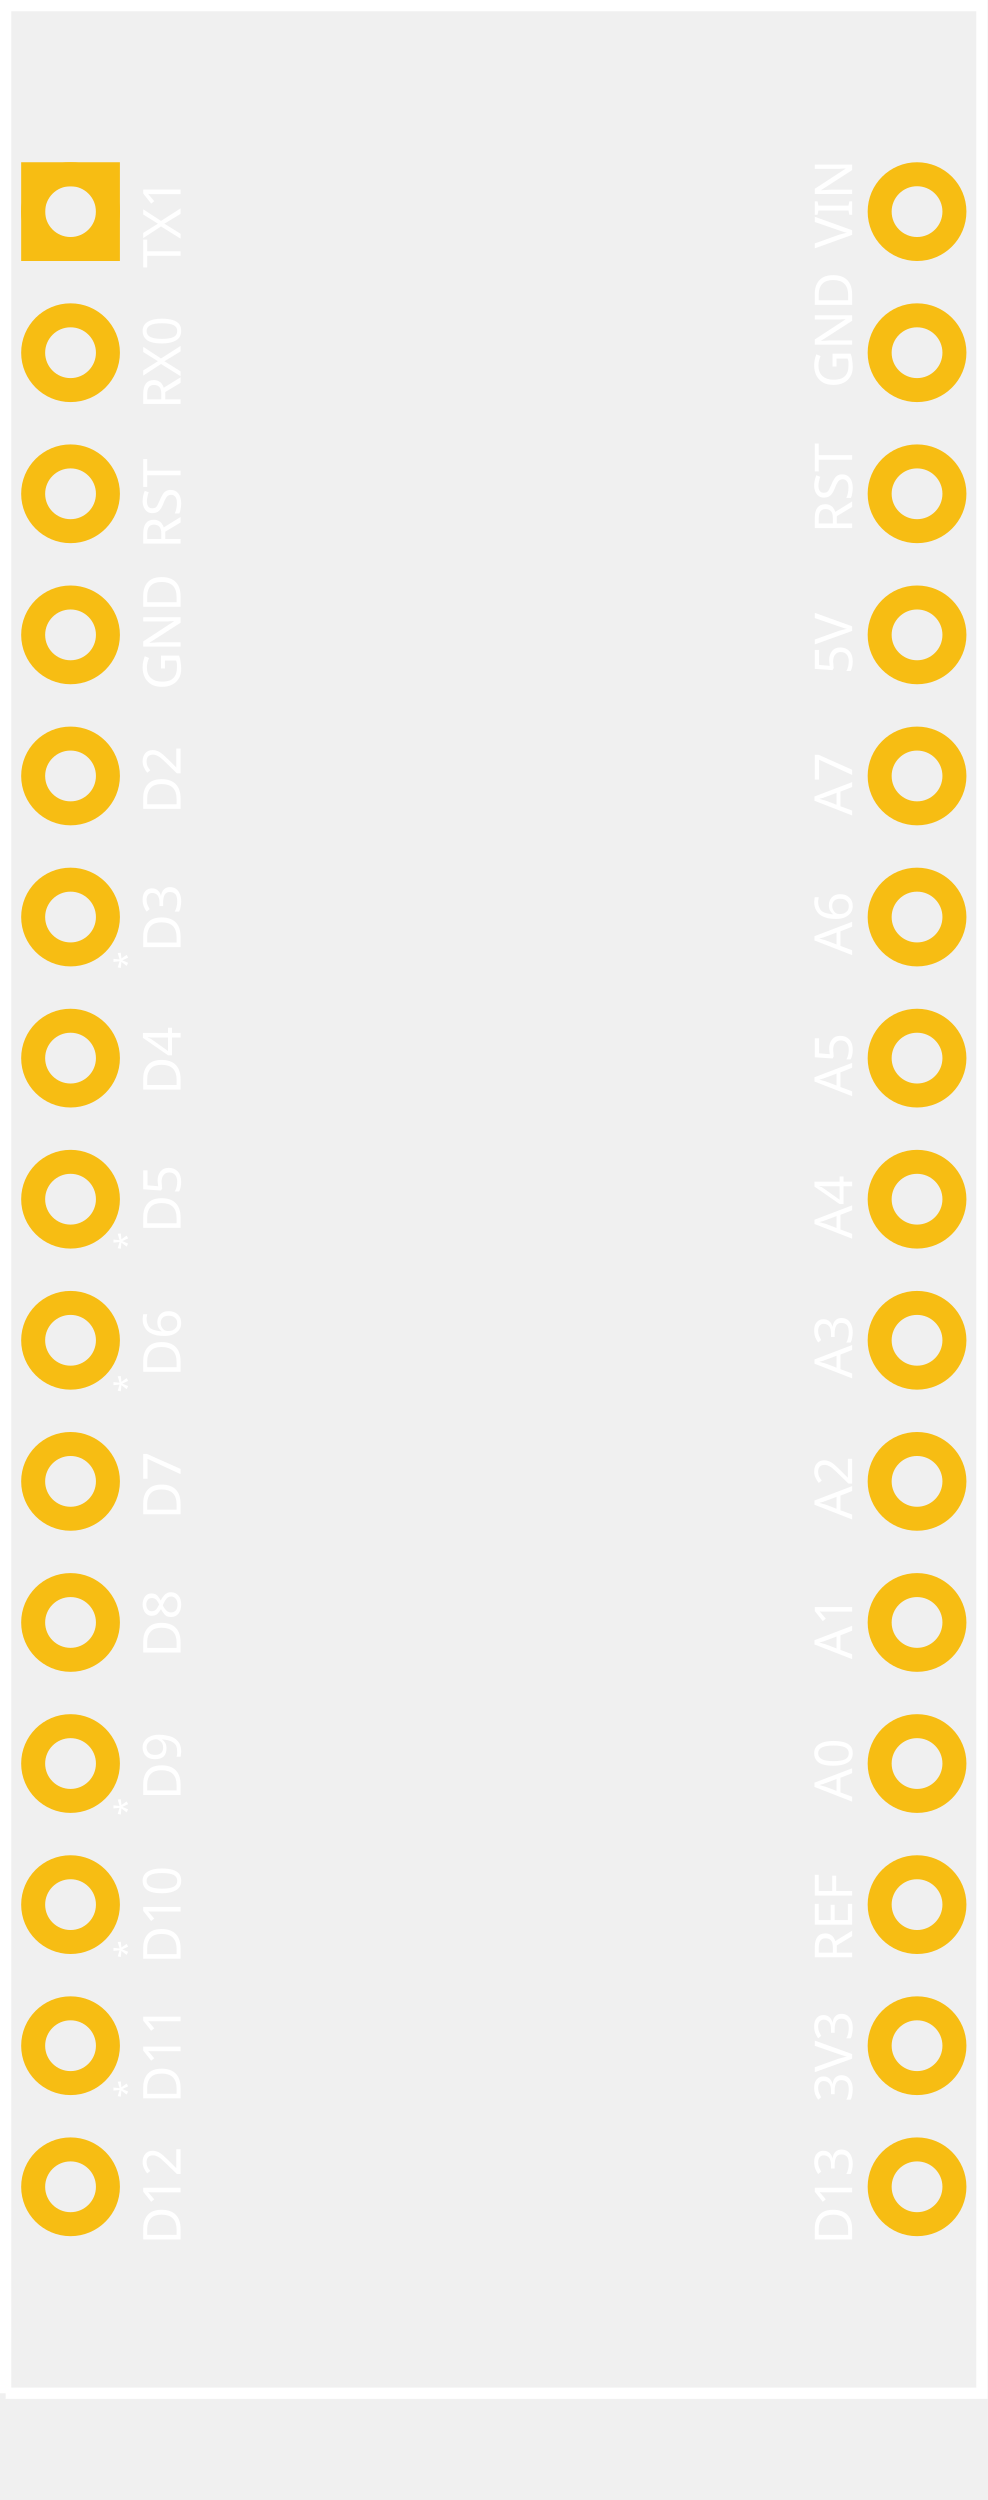
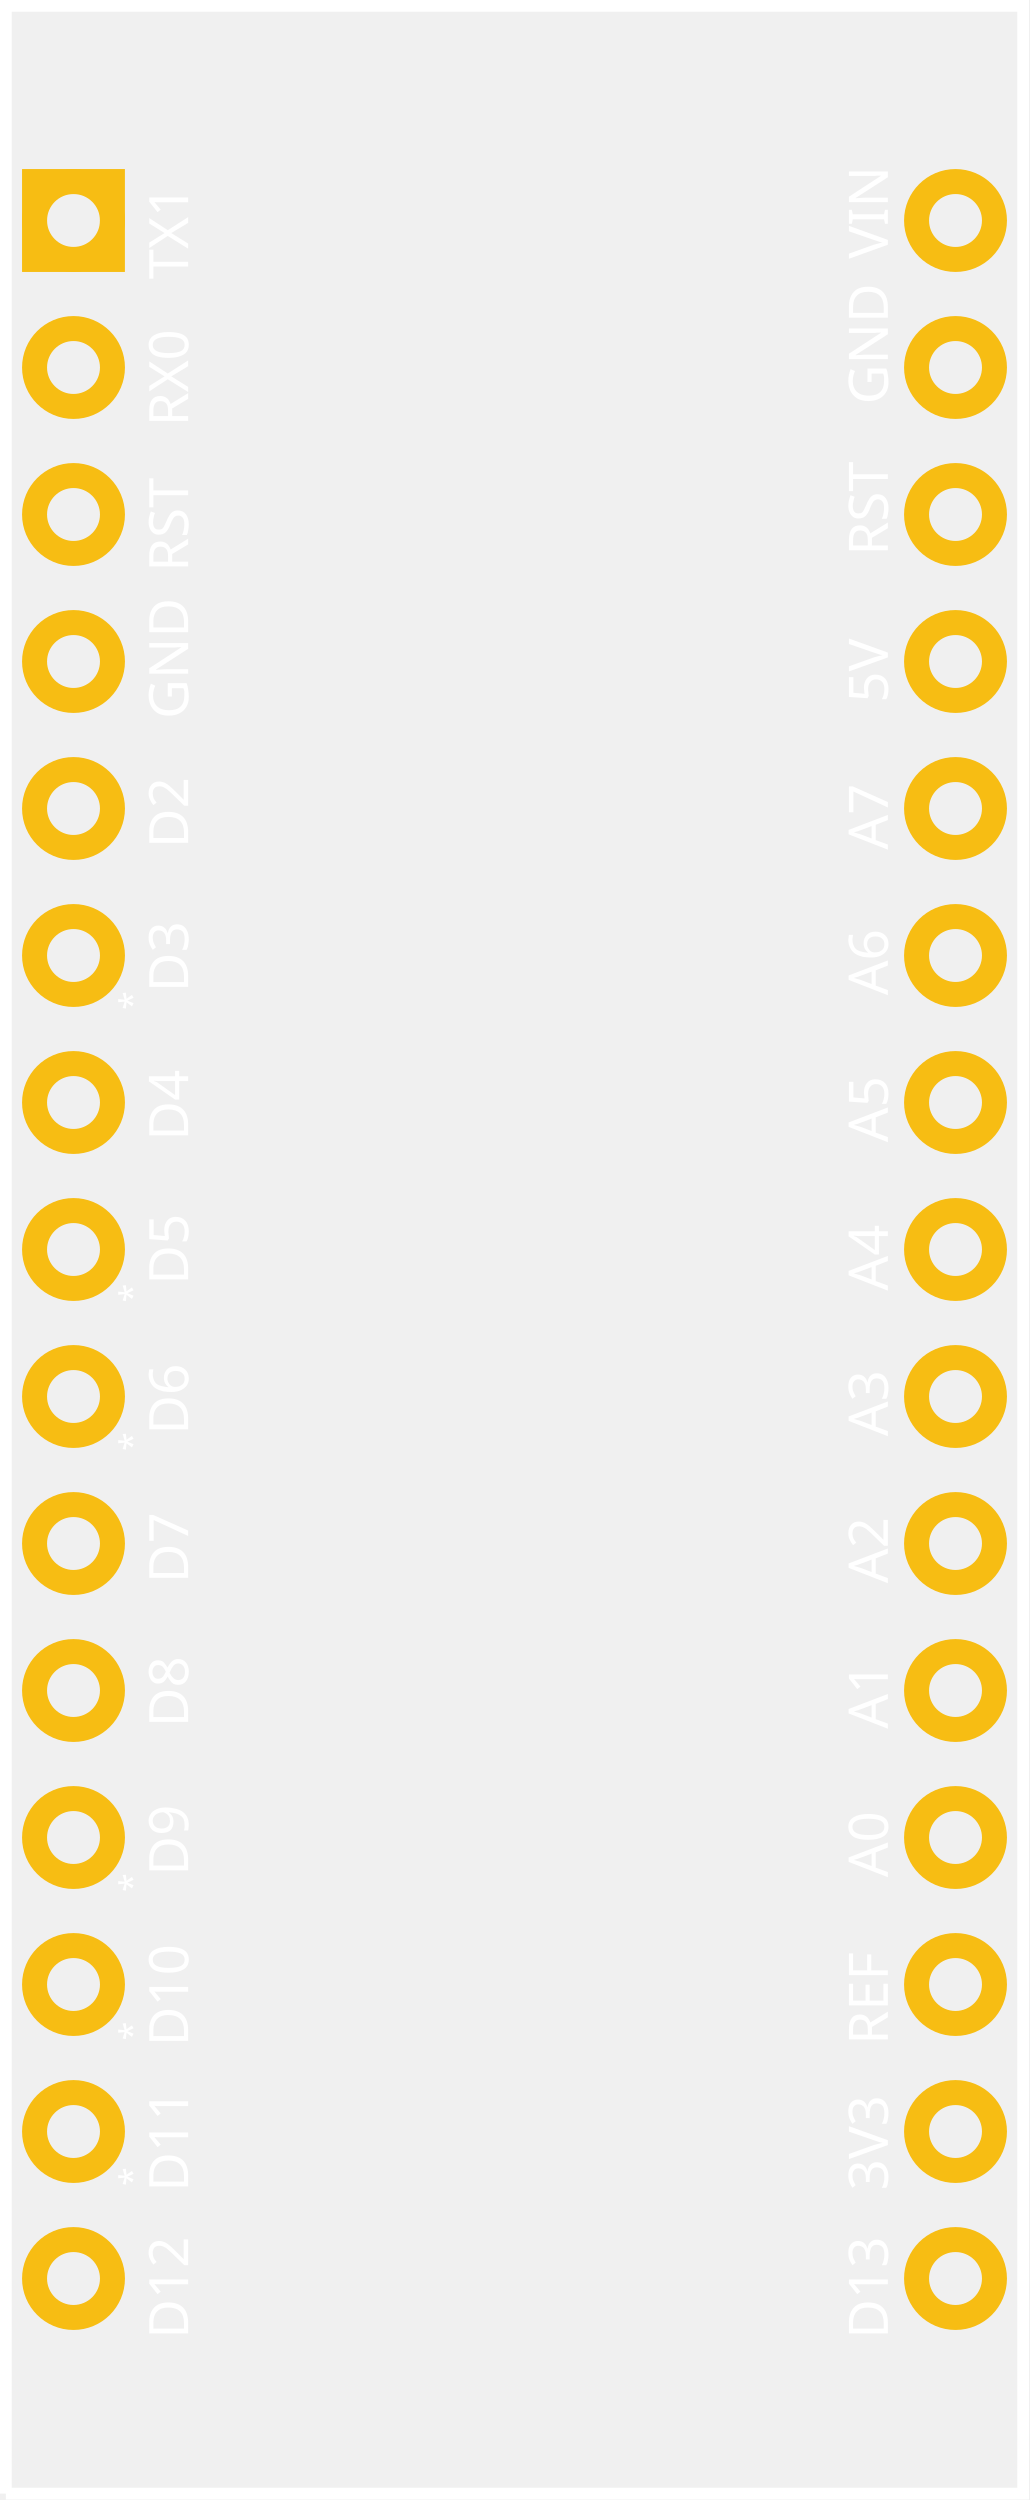
- <svg xmlns="http://www.w3.org/2000/svg" version="1.1" id="Ebene_1" x="0px" y="0px" width="50.4px" height="127.584px" viewBox="0 0 50.4 127.584" enable-background="new 0 0 50.4 127.584" xml:space="preserve">
+ <svg xmlns="http://www.w3.org/2000/svg" version="1.1" id="Ebene_1" x="0px" y="0px" width="50.4px" height="122.448px" viewBox="0 0 50.4 122.448" enable-background="new 0 0 50.4 122.448" xml:space="preserve">
  <g id="silkscreen">
    <path fill="none" stroke="#FFFFFF" stroke-width="0.576" d="M0.288,122.136h49.824V0.288H0.288V122.136" />
    <g>
      <g>
			</g>
    </g>
    <g>
      <g>
			</g>
-     </g>
-     <g>
-       <g>
-         <line fill="none" stroke="#FFFFFF" stroke-width="0.36" stroke-linecap="round" x1="29.736" y1="122.185" x2="20.736" y2="122.185" />
-       </g>
    </g>
    <g>
      <g>
			</g>
    </g>
    <g>
      <g>
			</g>
    </g>
  </g>
  <g id="copper1">
    <g id="copper0">
      <circle id="connector16pad" fill="none" stroke="#F7BD13" stroke-width="1.224" cx="3.6" cy="10.8" r="1.908" />
-       <rect x="1.692" y="8.892" fill="none" stroke="#F7BD13" stroke-width="1.224" width="3.815" height="3.816" />
+       <rect x="1.692" y="8.892" fill="none" stroke="#F7BD13" stroke-width="1.224" width="3.814" height="3.816" />
      <circle id="connector17pad" fill="none" stroke="#F7BD13" stroke-width="1.224" cx="3.6" cy="18" r="1.908" />
      <circle id="connector18pad" fill="none" stroke="#F7BD13" stroke-width="1.224" cx="3.6" cy="25.2" r="1.908" />
      <circle id="connector19pad" fill="none" stroke="#F7BD13" stroke-width="1.224" cx="3.6" cy="32.4" r="1.908" />
      <circle id="connector20pad" fill="none" stroke="#F7BD13" stroke-width="1.224" cx="3.6" cy="39.6" r="1.908" />
      <circle id="connector21pad" fill="none" stroke="#F7BD13" stroke-width="1.224" cx="3.6" cy="46.8" r="1.908" />
      <circle id="connector22pad" fill="none" stroke="#F7BD13" stroke-width="1.224" cx="3.6" cy="54" r="1.908" />
      <circle id="connector23pad" fill="none" stroke="#F7BD13" stroke-width="1.224" cx="3.6" cy="61.2" r="1.908" />
      <circle id="connector24pad" fill="none" stroke="#F7BD13" stroke-width="1.224" cx="3.6" cy="68.4" r="1.908" />
      <circle id="connector25pad" fill="none" stroke="#F7BD13" stroke-width="1.224" cx="3.6" cy="75.6" r="1.908" />
      <circle id="connector26pad" fill="none" stroke="#F7BD13" stroke-width="1.224" cx="3.6" cy="82.8" r="1.908" />
      <circle id="connector27pad" fill="none" stroke="#F7BD13" stroke-width="1.224" cx="3.6" cy="90" r="1.908" />
      <circle id="connector28pad" fill="none" stroke="#F7BD13" stroke-width="1.224" cx="3.6" cy="97.2" r="1.908" />
      <circle id="connector29pad" fill="none" stroke="#F7BD13" stroke-width="1.224" cx="3.6" cy="104.4" r="1.908" />
      <circle id="connector30pad" fill="none" stroke="#F7BD13" stroke-width="1.224" cx="3.6" cy="111.6" r="1.908" />
      <circle id="connector31pad" fill="none" stroke="#F7BD13" stroke-width="1.224" cx="46.8" cy="10.8" r="1.908" />
      <circle id="connector32pad" fill="none" stroke="#F7BD13" stroke-width="1.224" cx="46.8" cy="18" r="1.908" />
      <circle id="connector33pad" fill="none" stroke="#F7BD13" stroke-width="1.224" cx="46.8" cy="25.2" r="1.908" />
      <circle id="connector34pad" fill="none" stroke="#F7BD13" stroke-width="1.224" cx="46.8" cy="32.4" r="1.908" />
      <circle id="connector35pad" fill="none" stroke="#F7BD13" stroke-width="1.224" cx="46.8" cy="39.6" r="1.908" />
      <circle id="connector36pad" fill="none" stroke="#F7BD13" stroke-width="1.224" cx="46.8" cy="46.8" r="1.908" />
      <circle id="connector37pad" fill="none" stroke="#F7BD13" stroke-width="1.224" cx="46.8" cy="54" r="1.908" />
      <circle id="connector38pad" fill="none" stroke="#F7BD13" stroke-width="1.224" cx="46.8" cy="61.2" r="1.908" />
      <circle id="connector39pad" fill="none" stroke="#F7BD13" stroke-width="1.224" cx="46.8" cy="68.4" r="1.908" />
      <circle id="connector40pad" fill="none" stroke="#F7BD13" stroke-width="1.224" cx="46.8" cy="75.6" r="1.908" />
      <circle id="connector41pad" fill="none" stroke="#F7BD13" stroke-width="1.224" cx="46.8" cy="82.8" r="1.908" />
      <circle id="connector42pad" fill="none" stroke="#F7BD13" stroke-width="1.224" cx="46.8" cy="90" r="1.908" />
      <circle id="connector43pad" fill="none" stroke="#F7BD13" stroke-width="1.224" cx="46.8" cy="97.2" r="1.908" />
      <circle id="connector44pad" fill="none" stroke="#F7BD13" stroke-width="1.224" cx="46.8" cy="104.4" r="1.908" />
      <circle id="connector45pad" fill="none" stroke="#F7BD13" stroke-width="1.224" cx="46.8" cy="111.6" r="1.908" />
    </g>
  </g>
  <g>
    <g>
      <g transform="matrix(1, 0, 0, 1, 9.216, 13.68)">
        <g transform="rotate(270)">
          <text transform="matrix(1 0 0 1 -6.713867e-004 -4.272461e-004)" fill="#FFFFFF" font-family="'OCRA'" font-size="2.673">TX1</text>
        </g>
      </g>
    </g>
    <g>
      <g transform="matrix(1, 0, 0, 1, 9.216, 20.88)">
        <g transform="rotate(270)">
          <text transform="matrix(1 0 0 1 1.220703e-004 -4.272461e-004)" fill="#FFFFFF" font-family="'OCRA'" font-size="2.673">RX0</text>
        </g>
      </g>
    </g>
    <g>
      <g transform="matrix(1, 0, 0, 1, 9.216, 28.008)">
        <g transform="rotate(270)">
          <text transform="matrix(1 0 0 1 -7.934570e-004 -4.272461e-004)" fill="#FFFFFF" font-family="'OCRA'" font-size="2.673">RST</text>
        </g>
      </g>
    </g>
    <g>
      <g transform="matrix(1, 0, 0, 1, 9.216, 35.208)">
        <g transform="rotate(270)">
          <text transform="matrix(1 0 0 1 0 -4.272461e-004)" fill="#FFFFFF" font-family="'OCRA'" font-size="2.673">GND</text>
        </g>
      </g>
    </g>
    <g>
      <g transform="matrix(1, 0, 0, 1, 9.216, 41.544)">
        <g transform="rotate(270)">
          <text transform="matrix(1 0 0 1 6.103516e-005 -4.272461e-004)" fill="#FFFFFF" font-family="'OCRA'" font-size="2.673">D2</text>
        </g>
      </g>
    </g>
    <g>
      <g transform="matrix(1, 0, 0, 1, 9.216, 48.6)">
        <g transform="rotate(270)">
          <text transform="matrix(1 0 0 1 -5.798340e-004 -4.272461e-004)" fill="#FFFFFF" font-family="'OCRA'" font-size="2.673">D3</text>
        </g>
      </g>
    </g>
    <g>
      <g transform="matrix(1, 0, 0, 1, 9.216, 55.872)">
        <g transform="rotate(270)">
          <text transform="matrix(1 0 0 1 -6.103516e-005 -4.272461e-004)" fill="#FFFFFF" font-family="'OCRA'" font-size="2.673">D4</text>
        </g>
      </g>
    </g>
    <g>
      <g transform="matrix(1, 0, 0, 1, 9.216, 62.928)">
        <g transform="rotate(270)">
          <text transform="matrix(1 0 0 1 -7.019043e-004 -4.272461e-004)" fill="#FFFFFF" font-family="'OCRA'" font-size="2.673">D5</text>
        </g>
      </g>
    </g>
    <g>
      <g transform="matrix(1, 0, 0, 1, 9.216, 70.272)">
        <g transform="rotate(270)">
          <text transform="matrix(1 0 0 1 -4.577637e-004 -4.272461e-004)" fill="#FFFFFF" font-family="'OCRA'" font-size="2.673">D6</text>
        </g>
      </g>
    </g>
    <g>
      <g transform="matrix(1, 0, 0, 1, 9.216, 77.544)">
        <g transform="rotate(270)">
          <text transform="matrix(1 0 0 1 6.103516e-005 -4.272461e-004)" fill="#FFFFFF" font-family="'OCRA'" font-size="2.673">D7</text>
        </g>
      </g>
    </g>
    <g>
      <g transform="matrix(1, 0, 0, 1, 9.216, 84.6)">
        <g transform="rotate(270)">
          <text transform="matrix(1 0 0 1 -5.798340e-004 -4.272461e-004)" fill="#FFFFFF" font-family="'OCRA'" font-size="2.673">D8</text>
        </g>
      </g>
    </g>
    <g>
      <g transform="matrix(1, 0, 0, 1, 9.216, 91.872)">
        <g transform="rotate(270)">
          <text transform="matrix(1 0 0 1 -6.103516e-005 -4.272461e-004)" fill="#FFFFFF" font-family="'OCRA'" font-size="2.673">D9</text>
        </g>
      </g>
    </g>
    <g>
      <g transform="matrix(1, 0, 0, 1, 9.216, 100.224)">
        <g transform="rotate(270)">
          <text transform="matrix(1 0 0 1 -0.0016 -4.272461e-004)" fill="#FFFFFF" font-family="'OCRA'" font-size="2.673">D10</text>
        </g>
      </g>
    </g>
    <g>
      <g transform="matrix(1, 0, 0, 1, 9.216, 107.352)">
        <g transform="rotate(270)">
          <text transform="matrix(1 0 0 1 -5.493164e-004 -4.272461e-004)" fill="#FFFFFF" font-family="'OCRA'" font-size="2.673">D11</text>
        </g>
      </g>
    </g>
    <g>
      <g transform="matrix(1, 0, 0, 1, 9.216, 114.552)">
        <g transform="rotate(270)">
          <text transform="matrix(1 0 0 1 -0.0017 -4.272461e-004)" fill="#FFFFFF" font-family="'OCRA'" font-size="2.673">D12</text>
        </g>
      </g>
    </g>
    <g>
      <g transform="matrix(1, 0, 0, 1, 43.488, 114.552)">
        <g transform="rotate(270)">
-           <text transform="matrix(1 0 0 1 -0.0017 -9.155273e-004)" fill="#FFFFFF" font-family="'OCRA'" font-size="2.673">D13</text>
+           <text transform="matrix(1 0 0 1 -0.0017 -9.460449e-004)" fill="#FFFFFF" font-family="'OCRA'" font-size="2.673">D13</text>
        </g>
      </g>
    </g>
    <g>
      <g transform="matrix(1, 0, 0, 1, 43.488, 107.28)">
        <g transform="rotate(270)">
-           <text transform="matrix(1 0 0 1 -2.746582e-004 -9.155273e-004)" fill="#FFFFFF" font-family="'OCRA'" font-size="2.673">3V3</text>
+           <text transform="matrix(1 0 0 1 -2.746582e-004 -9.460449e-004)" fill="#FFFFFF" font-family="'OCRA'" font-size="2.673">3V3</text>
        </g>
      </g>
    </g>
    <g>
      <g transform="matrix(1, 0, 0, 1, 43.488, 100.152)">
        <g transform="rotate(270)">
-           <text transform="matrix(1 0 0 1 -0.0013 -9.155273e-004)" fill="#FFFFFF" font-family="'OCRA'" font-size="2.673">REF</text>
+           <text transform="matrix(1 0 0 1 -0.0013 -9.460449e-004)" fill="#FFFFFF" font-family="'OCRA'" font-size="2.673">REF</text>
        </g>
      </g>
    </g>
    <g>
      <g transform="matrix(1, 0, 0, 1, 43.488, 91.944)">
        <g transform="rotate(270)">
-           <text transform="matrix(1 0 0 1 -3.356934e-004 -9.155273e-004)" fill="#FFFFFF" font-family="'OCRA'" font-size="2.673">A0</text>
+           <text transform="matrix(1 0 0 1 -3.356934e-004 -9.460449e-004)" fill="#FFFFFF" font-family="'OCRA'" font-size="2.673">A0</text>
        </g>
      </g>
    </g>
    <g>
      <g transform="matrix(1, 0, 0, 1, 43.488, 84.672)">
        <g transform="rotate(270)">
-           <text transform="matrix(1 0 0 1 -8.544922e-004 -9.155273e-004)" fill="#FFFFFF" font-family="'OCRA'" font-size="2.673">A1</text>
+           <text transform="matrix(1 0 0 1 -8.544922e-004 -9.460449e-004)" fill="#FFFFFF" font-family="'OCRA'" font-size="2.673">A1</text>
        </g>
      </g>
    </g>
    <g>
      <g transform="matrix(1, 0, 0, 1, 43.488, 77.544)">
        <g transform="rotate(270)">
-           <text transform="matrix(1 0 0 1 6.103516e-005 -9.155273e-004)" fill="#FFFFFF" font-family="'OCRA'" font-size="2.673">A2</text>
+           <text transform="matrix(1 0 0 1 6.103516e-005 -9.460449e-004)" fill="#FFFFFF" font-family="'OCRA'" font-size="2.673">A2</text>
        </g>
      </g>
    </g>
    <g>
      <g transform="matrix(1, 0, 0, 1, 43.488, 70.344)">
        <g transform="rotate(270)">
-           <text transform="matrix(1 0 0 1 -7.324219e-004 -9.155273e-004)" fill="#FFFFFF" font-family="'OCRA'" font-size="2.673">A3</text>
+           <text transform="matrix(1 0 0 1 -7.324219e-004 -9.460449e-004)" fill="#FFFFFF" font-family="'OCRA'" font-size="2.673">A3</text>
        </g>
      </g>
    </g>
    <g>
      <g transform="matrix(1, 0, 0, 1, 43.488, 63.216)">
        <g transform="rotate(270)">
-           <text transform="matrix(1 0 0 1 1.831055e-004 -9.155273e-004)" fill="#FFFFFF" font-family="'OCRA'" font-size="2.673">A4</text>
+           <text transform="matrix(1 0 0 1 1.831055e-004 -9.460449e-004)" fill="#FFFFFF" font-family="'OCRA'" font-size="2.673">A4</text>
        </g>
      </g>
    </g>
    <g>
      <g transform="matrix(1, 0, 0, 1, 43.488, 55.944)">
        <g transform="rotate(270)">
-           <text transform="matrix(1 0 0 1 -3.356934e-004 -9.155273e-004)" fill="#FFFFFF" font-family="'OCRA'" font-size="2.673">A5</text>
+           <text transform="matrix(1 0 0 1 -3.356934e-004 -9.460449e-004)" fill="#FFFFFF" font-family="'OCRA'" font-size="2.673">A5</text>
        </g>
      </g>
    </g>
    <g>
      <g transform="matrix(1, 0, 0, 1, 43.488, 48.744)">
        <g transform="rotate(270)">
-           <text transform="matrix(1 0 0 1 -0.0011 -9.155273e-004)" fill="#FFFFFF" font-family="'OCRA'" font-size="2.673">A6</text>
+           <text transform="matrix(1 0 0 1 -0.0011 -9.460449e-004)" fill="#FFFFFF" font-family="'OCRA'" font-size="2.673">A6</text>
        </g>
      </g>
    </g>
    <g>
      <g transform="matrix(1, 0, 0, 1, 43.488, 41.616)">
        <g transform="rotate(270)">
-           <text transform="matrix(1 0 0 1 -2.136230e-004 -9.155273e-004)" fill="#FFFFFF" font-family="'OCRA'" font-size="2.673">A7</text>
+           <text transform="matrix(1 0 0 1 -2.136230e-004 -9.460449e-004)" fill="#FFFFFF" font-family="'OCRA'" font-size="2.673">A7</text>
        </g>
      </g>
    </g>
    <g>
      <g transform="matrix(1, 0, 0, 1, 43.488, 34.416)">
        <g transform="rotate(270)">
-           <text transform="matrix(1 0 0 1 -9.765625e-004 -9.155273e-004)" fill="#FFFFFF" font-family="'OCRA'" font-size="2.673">5V</text>
+           <text transform="matrix(1 0 0 1 -9.765625e-004 -9.460449e-004)" fill="#FFFFFF" font-family="'OCRA'" font-size="2.673">5V</text>
        </g>
      </g>
    </g>
    <g>
      <g transform="matrix(1, 0, 0, 1, 43.488, 27.216)">
        <g transform="rotate(270)">
-           <text transform="matrix(1 0 0 1 1.831055e-004 -9.155273e-004)" fill="#FFFFFF" font-family="'OCRA'" font-size="2.673">RST</text>
+           <text transform="matrix(1 0 0 1 1.831055e-004 -9.460449e-004)" fill="#FFFFFF" font-family="'OCRA'" font-size="2.673">RST</text>
        </g>
      </g>
    </g>
    <g>
      <g transform="matrix(1, 0, 0, 1, 43.488, 19.8)">
        <g transform="rotate(270)">
-           <text transform="matrix(1 0 0 1 1.831055e-004 -9.155273e-004)" fill="#FFFFFF" font-family="'OCRA'" font-size="2.673">GND</text>
+           <text transform="matrix(1 0 0 1 1.831055e-004 -9.460449e-004)" fill="#FFFFFF" font-family="'OCRA'" font-size="2.673">GND</text>
        </g>
      </g>
    </g>
    <g>
      <g transform="matrix(1, 0, 0, 1, 43.488, 12.672)">
        <g transform="rotate(270)">
-           <text transform="matrix(1 0 0 1 -8.544922e-004 -9.155273e-004)" fill="#FFFFFF" font-family="'OCRA'" font-size="2.673">VIN</text>
+           <text transform="matrix(1 0 0 1 -8.544922e-004 -9.460449e-004)" fill="#FFFFFF" font-family="'OCRA'" font-size="2.673">VIN</text>
        </g>
      </g>
    </g>
    <g>
      <g transform="matrix(1, 0, 0, 1, 7.056, 92.664)">
        <g transform="rotate(270)">
-           <text transform="matrix(1 0 0 1 -0.001 -5.493164e-004)" fill="#FFFFFF" font-family="'OCRA'" font-size="1.67">*</text>
+           <text transform="matrix(1 0 0 1 -0.001 -5.798340e-004)" fill="#FFFFFF" font-family="'OCRA'" font-size="1.67">*</text>
        </g>
      </g>
    </g>
    <g>
      <g transform="matrix(1, 0, 0, 1, 7.056, 99.936)">
        <g transform="rotate(270)">
-           <text transform="matrix(1 0 0 1 -5.187988e-004 -5.493164e-004)" fill="#FFFFFF" font-family="'OCRA'" font-size="1.67">*</text>
+           <text transform="matrix(1 0 0 1 -5.187988e-004 -5.798340e-004)" fill="#FFFFFF" font-family="'OCRA'" font-size="1.67">*</text>
        </g>
      </g>
    </g>
    <g>
      <g transform="matrix(1, 0, 0, 1, 7.056, 107.064)">
        <g transform="rotate(270)">
-           <text transform="matrix(1 0 0 1 -0.0014 -5.493164e-004)" fill="#FFFFFF" font-family="'OCRA'" font-size="1.67">*</text>
+           <text transform="matrix(1 0 0 1 -0.0014 -5.798340e-004)" fill="#FFFFFF" font-family="'OCRA'" font-size="1.67">*</text>
        </g>
      </g>
    </g>
    <g>
      <g transform="matrix(1, 0, 0, 1, 7.056, 71.064)">
        <g transform="rotate(270)">
-           <text transform="matrix(1 0 0 1 -0.0014 -5.493164e-004)" fill="#FFFFFF" font-family="'OCRA'" font-size="1.67">*</text>
+           <text transform="matrix(1 0 0 1 -0.0014 -5.798340e-004)" fill="#FFFFFF" font-family="'OCRA'" font-size="1.67">*</text>
        </g>
      </g>
    </g>
    <g>
      <g transform="matrix(1, 0, 0, 1, 7.056, 63.792)">
        <g transform="rotate(270)">
-           <text transform="matrix(1 0 0 1 0 -5.493164e-004)" fill="#FFFFFF" font-family="'OCRA'" font-size="1.67">*</text>
+           <text transform="matrix(1 0 0 1 0 -5.798340e-004)" fill="#FFFFFF" font-family="'OCRA'" font-size="1.67">*</text>
        </g>
      </g>
    </g>
    <g>
      <g transform="matrix(1, 0, 0, 1, 7.056, 49.464)">
        <g transform="rotate(270)">
-           <text transform="matrix(1 0 0 1 1.220703e-004 -5.493164e-004)" fill="#FFFFFF" font-family="'OCRA'" font-size="1.67">*</text>
+           <text transform="matrix(1 0 0 1 1.220703e-004 -5.798340e-004)" fill="#FFFFFF" font-family="'OCRA'" font-size="1.67">*</text>
        </g>
      </g>
    </g>
    <g>
      <g>
			</g>
    </g>
    <g>
      <g>
			</g>
    </g>
    <g>
      <g>
			</g>
    </g>
    <g>
      <g>
			</g>
    </g>
    <g>
      <g>
			</g>
    </g>
    <g>
      <g>
			</g>
    </g>
    <g>
      <g>
			</g>
    </g>
    <g>
      <g>
			</g>
    </g>
    <g>
      <g>
			</g>
    </g>
    <g>
      <g>
			</g>
    </g>
    <g>
      <g>
			</g>
    </g>
    <g>
      <g>
			</g>
    </g>
    <g>
      <g>
			</g>
    </g>
    <g>
      <g>
			</g>
    </g>
    <g>
      <g>
			</g>
    </g>
    <g>
      <g>
			</g>
    </g>
    <g>
      <g>
			</g>
    </g>
    <g>
      <g>
			</g>
    </g>
  </g>
</svg>
